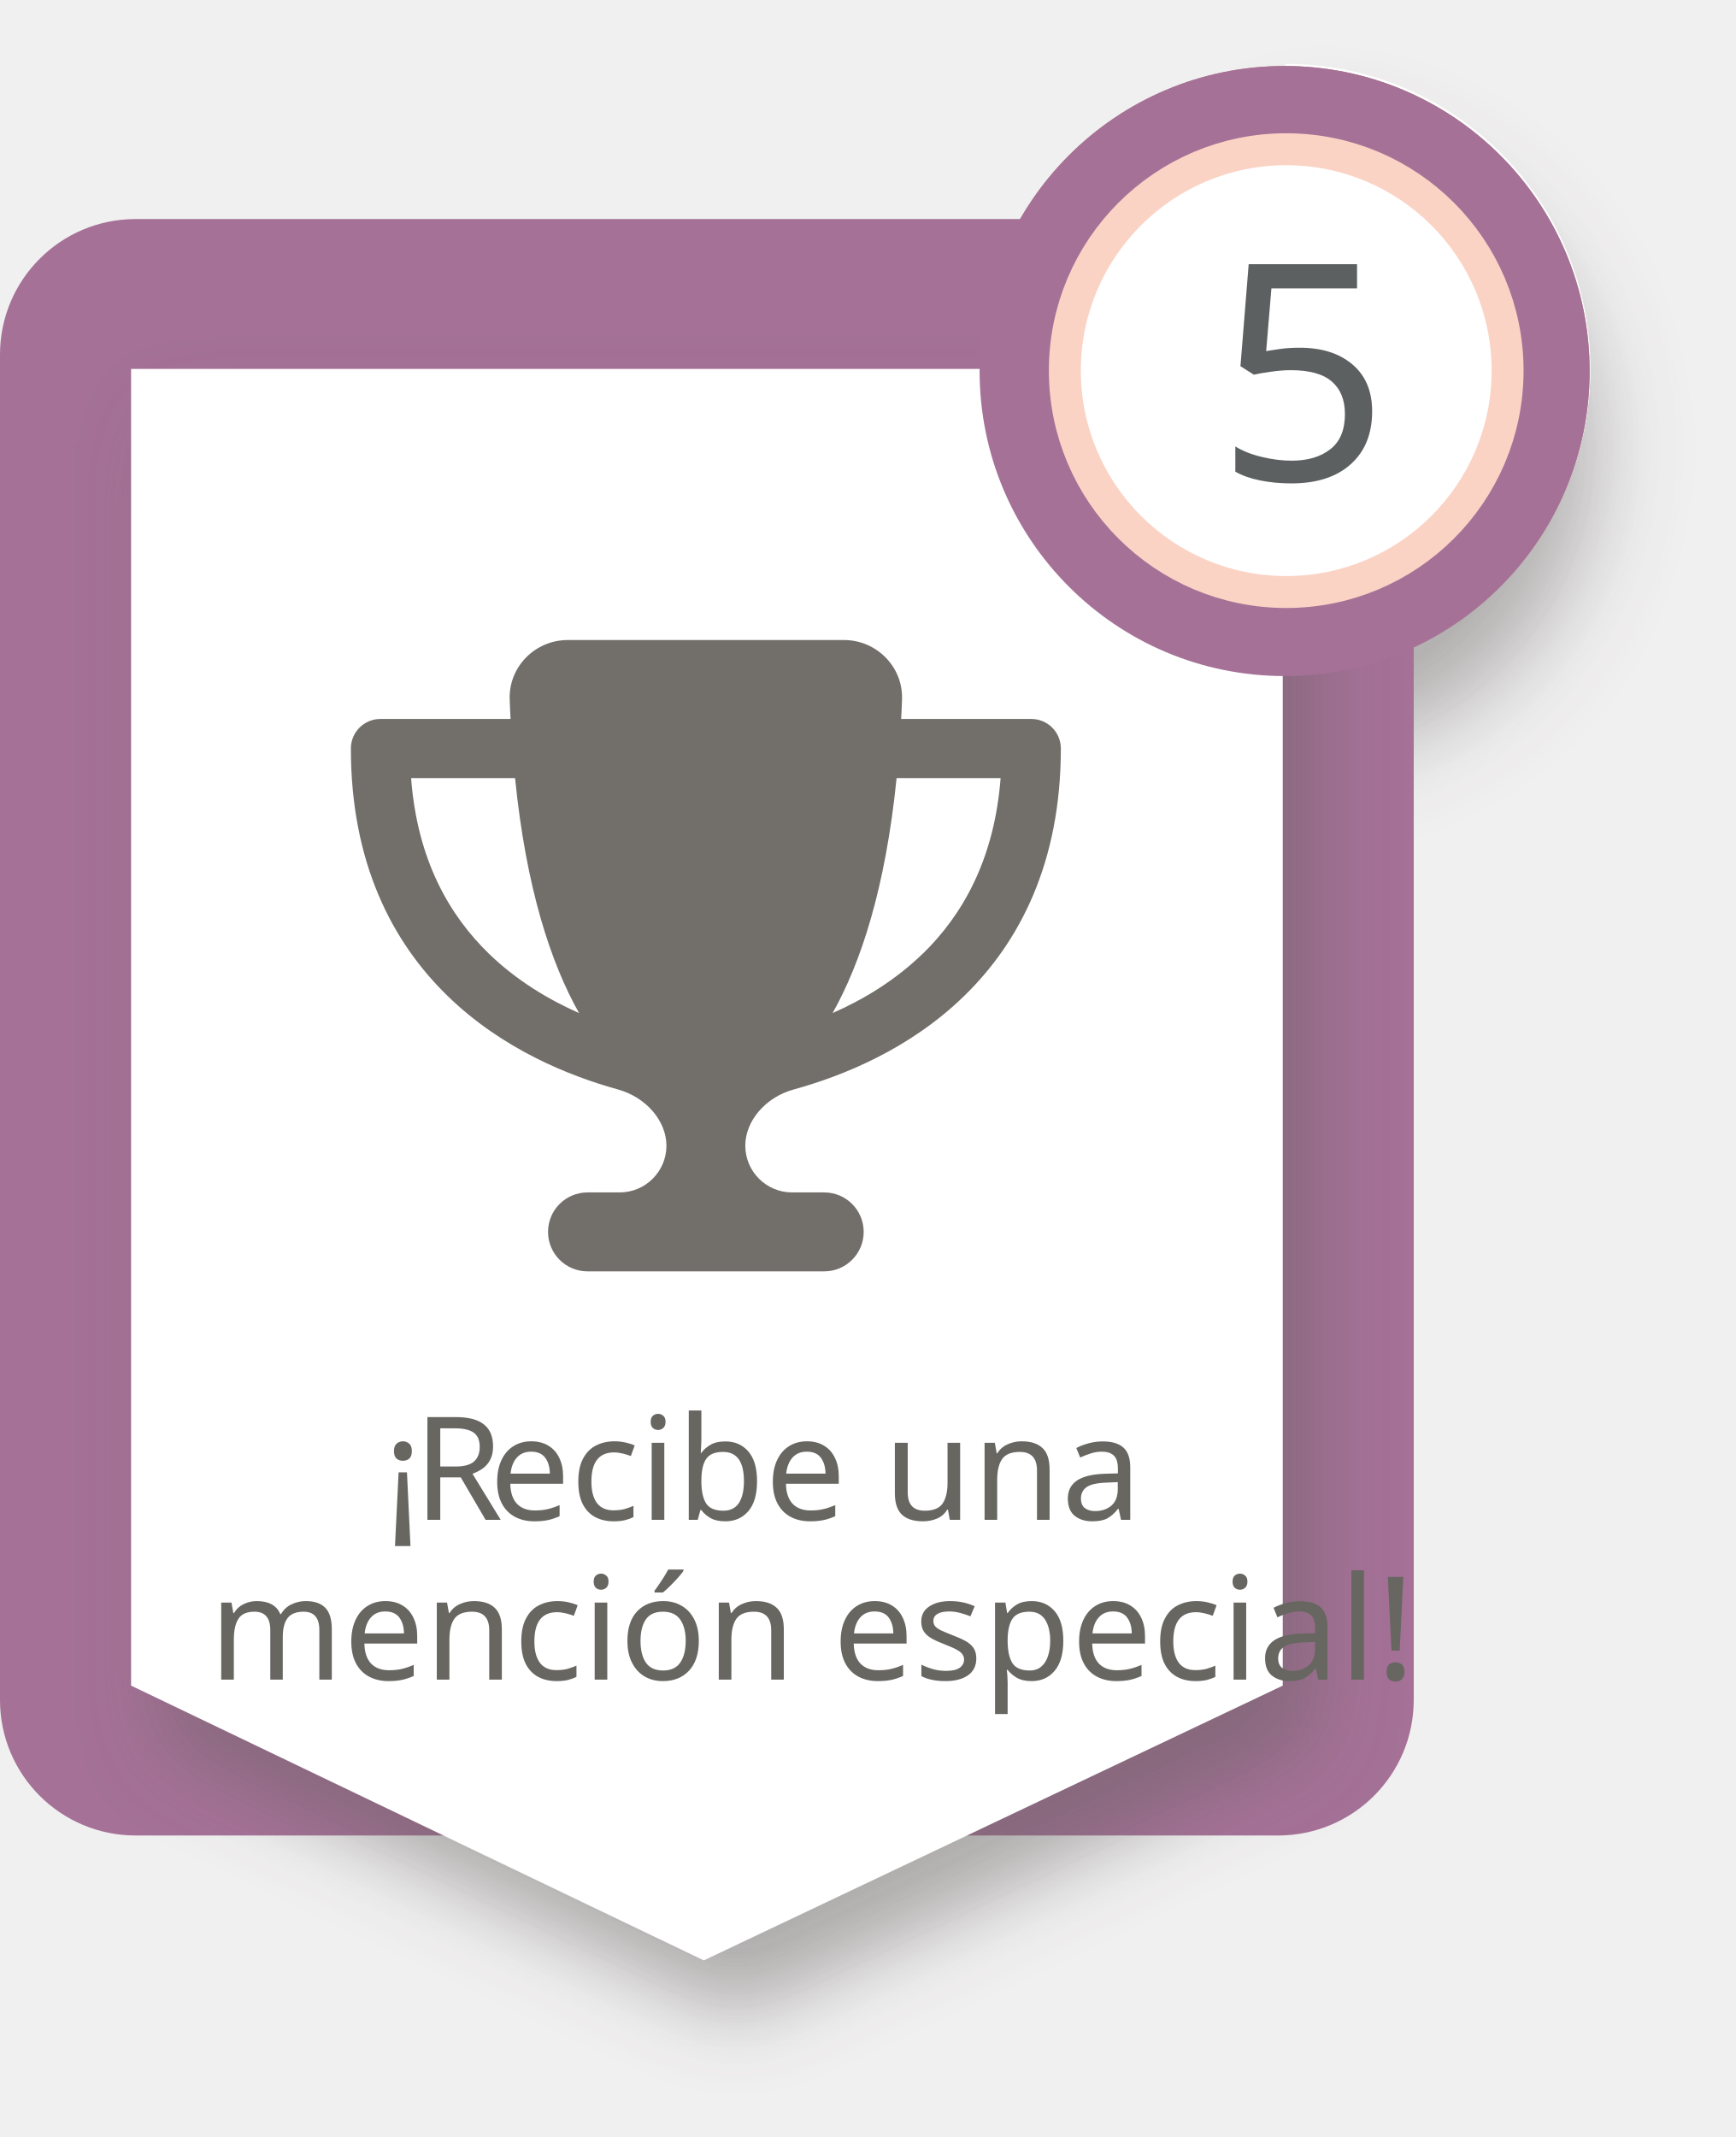
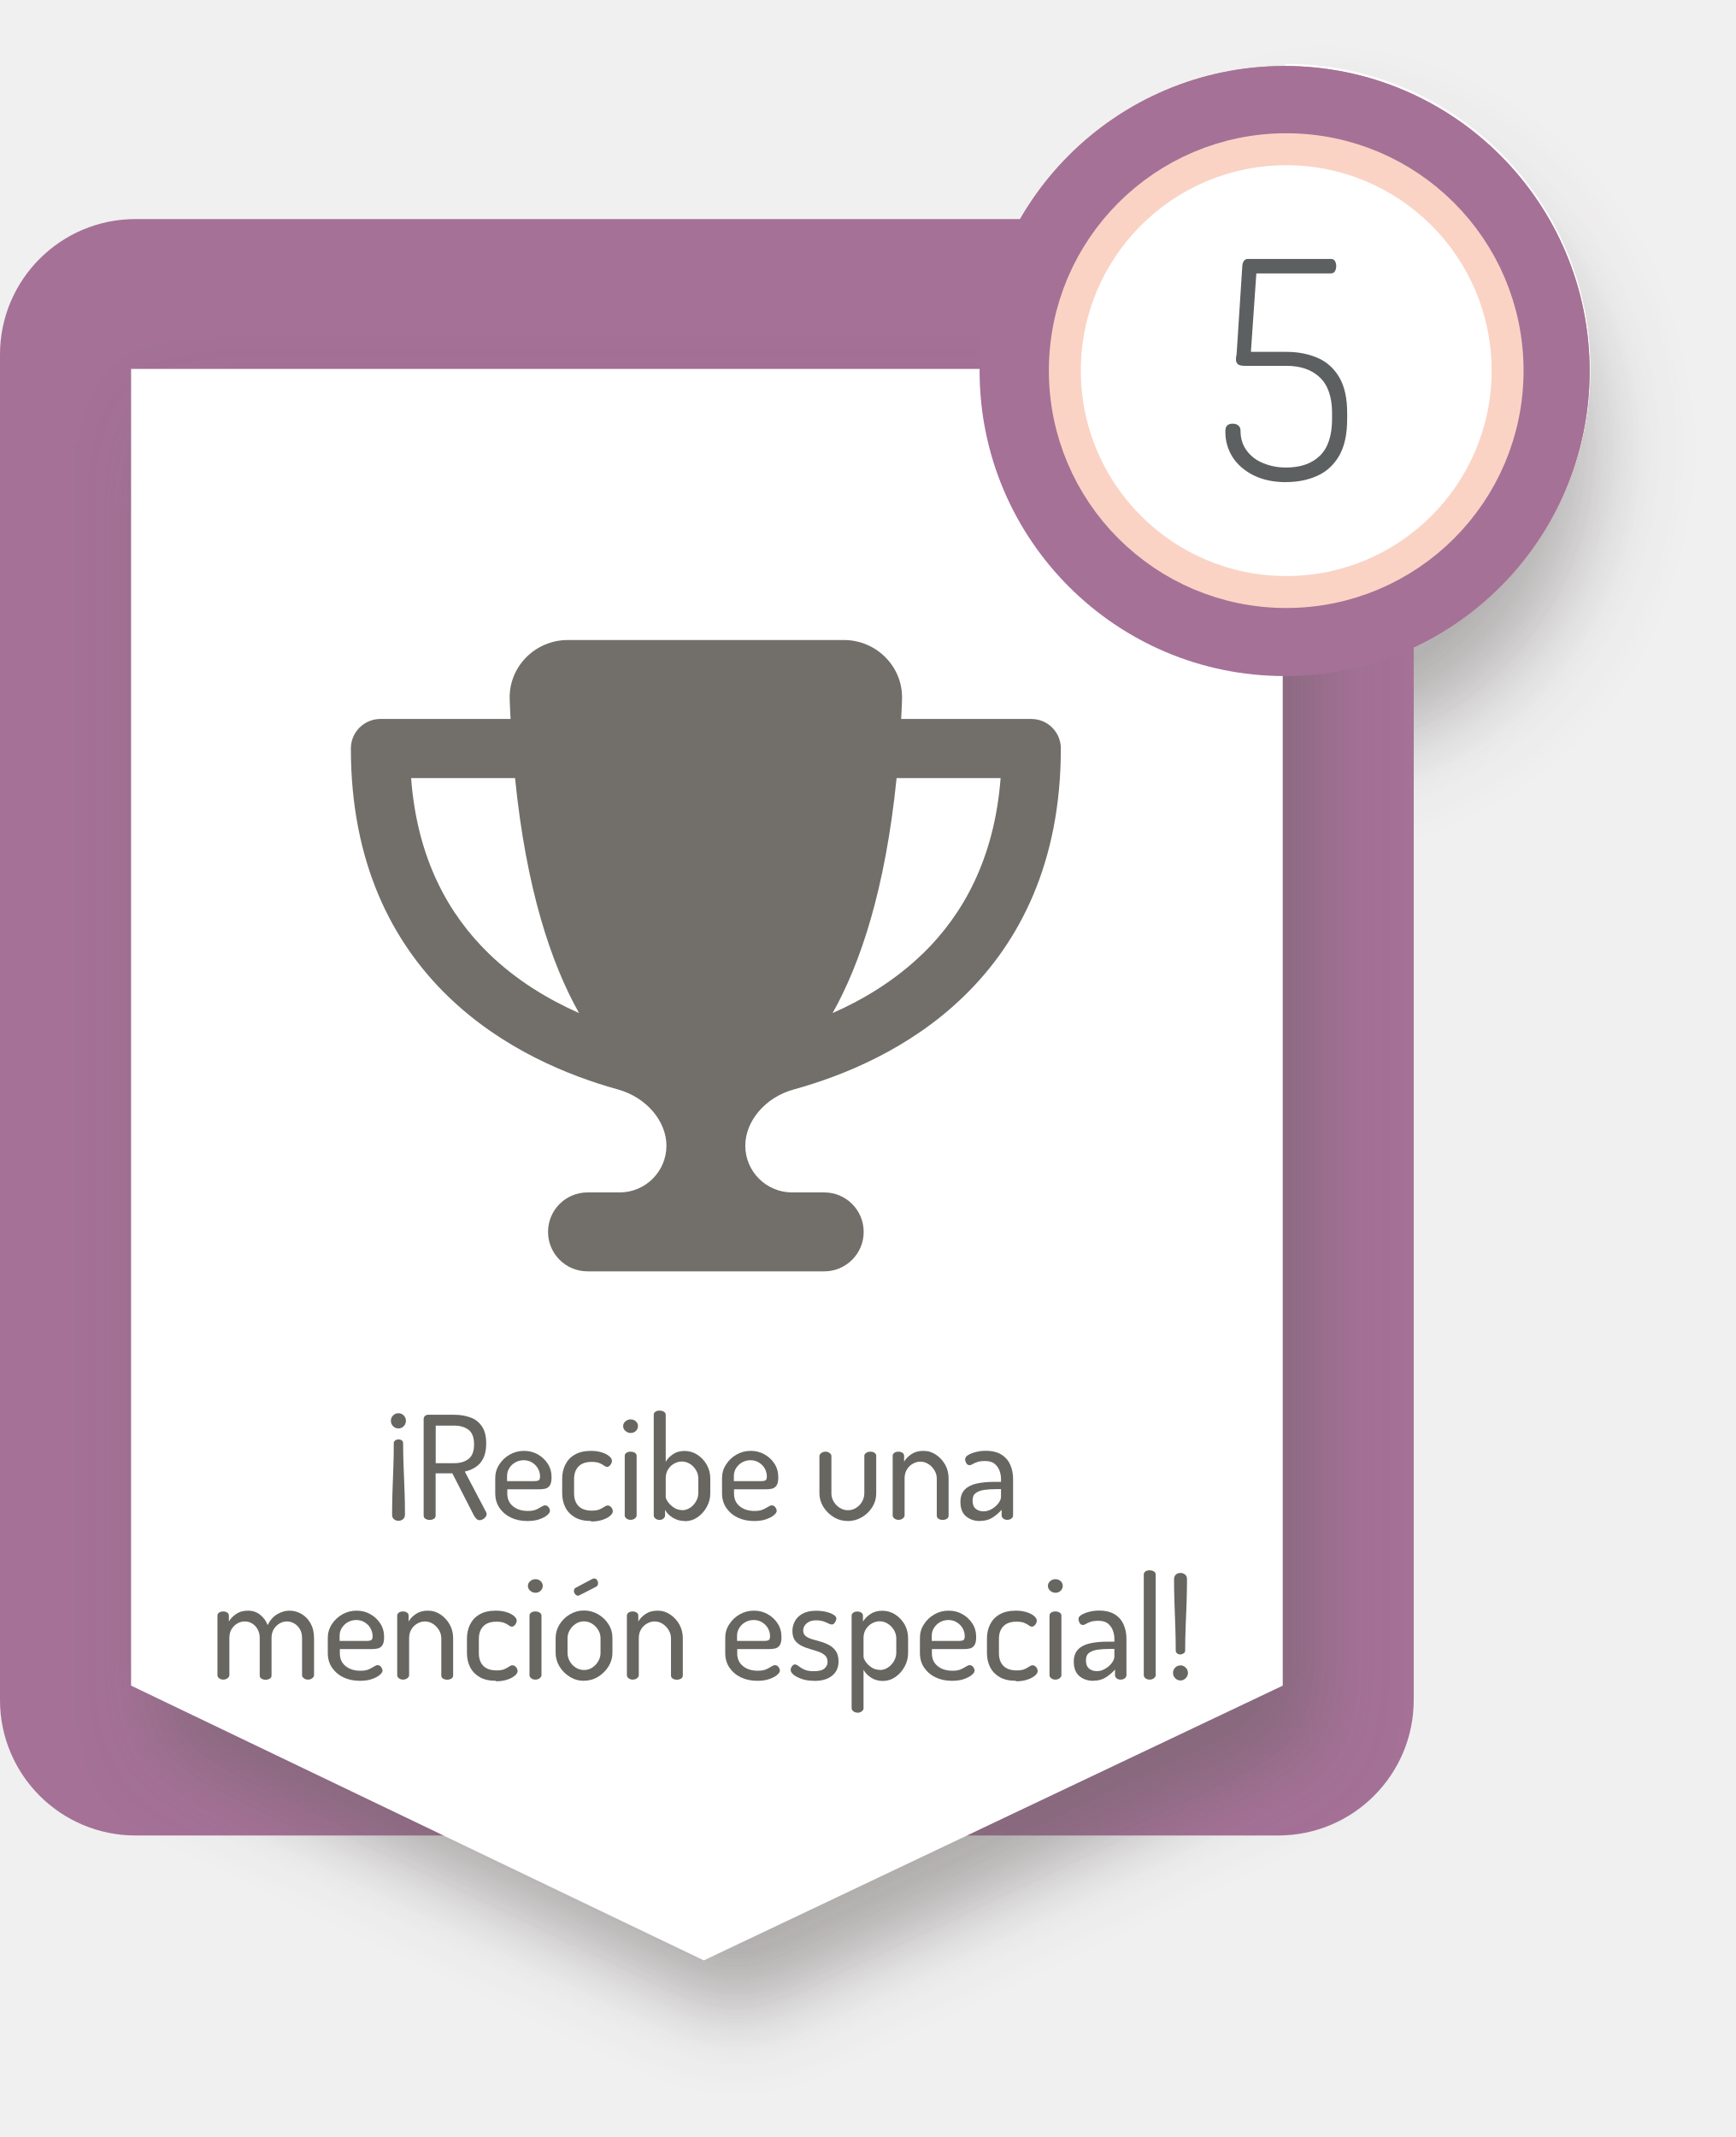
<svg xmlns="http://www.w3.org/2000/svg" viewBox="0 0 217.21 267.48">
  <defs>
-     <style>.cls-1{fill:#5c6060;font-family:Dosis-Light, Dosis;font-size:37.9px;font-variation-settings:'wght' 300;}.cls-2{fill:#a57197;}.cls-3{fill:#c58b8a;}.cls-4{fill:#726f6b;}.cls-5{mix-blend-mode:color-dodge;}.cls-5,.cls-6,.cls-7{fill:#fff;}.cls-8{letter-spacing:-.01em;}.cls-6{filter:url(#drop-shadow-1);}.cls-7{filter:url(#drop-shadow-2);}.cls-9{fill:#676661;font-family:Dosis-Medium, Dosis;font-size:18px;font-variation-settings:'wght' 500;}.cls-10{isolation:isolate;}.cls-11{fill:none;mix-blend-mode:screen;stroke:#f0b070;stroke-miterlimit:10;stroke-width:8px;}</style>
+     <style>.cls-1{fill:#676661;}.cls-2{fill:#a57197;}.cls-3{fill:#c58b8a;}.cls-4{fill:#5c6060;}.cls-5{fill:#726f6b;}.cls-6{mix-blend-mode:color-dodge;}.cls-6,.cls-7,.cls-8{fill:#fff;}.cls-7{filter:url(#drop-shadow-1);}.cls-8{filter:url(#drop-shadow-2);}.cls-9{isolation:isolate;}.cls-10{fill:none;mix-blend-mode:screen;stroke:#f0b070;stroke-miterlimit:10;stroke-width:8px;}</style>
    <filter id="drop-shadow-1" filterUnits="userSpaceOnUse">
      <feOffset dx="0" dy="10" />
      <feGaussianBlur result="blur" stdDeviation="6" />
      <feFlood flood-color="#665f60" flood-opacity=".48" />
      <feComposite in2="blur" operator="in" />
      <feComposite in="SourceGraphic" />
    </filter>
    <filter id="drop-shadow-2" filterUnits="userSpaceOnUse">
      <feOffset dx="4" dy="7" />
      <feGaussianBlur result="blur-2" stdDeviation="5" />
      <feFlood flood-color="#665f60" flood-opacity=".48" />
      <feComposite in2="blur-2" operator="in" />
      <feComposite in="SourceGraphic" />
    </filter>
  </defs>
-   <g class="cls-10">
+   <g class="cls-9">
    <g id="Layer_2">
      <g id="Layer_6">
-         <path class="cls-6" d="M160.89,8c21.09,0,38.18,17.09,38.18,38.18s-17.09,38.18-38.18,38.18" />
+         <path class="cls-7" d="M160.89,8c21.09,0,38.18,17.09,38.18,38.18s-17.09,38.18-38.18,38.18" />
      </g>
      <g id="Layer_1-2">
        <circle class="cls-3" cx="160.8" cy="46.44" r="38.18" />
        <rect class="cls-2" y="27.42" width="176.96" height="202.32" rx="16.96" ry="16.96" />
-         <polygon class="cls-7" points="160.56 210.98 88.1 245.36 16.41 210.98 16.41 46.18 160.56 46.18 160.56 210.98" />
+         <polygon class="cls-8" points="160.56 210.98 88.1 245.36 16.41 210.98 16.41 46.18 160.56 46.18 160.56 210.98" />
        <circle class="cls-2" cx="160.8" cy="46.44" r="38.18" />
      </g>
-       <g id="Layer_2-2">
-         <text class="cls-9" transform="translate(48.02 190.23)">
-           <tspan x="0" y="0">¡</tspan>
-           <tspan class="cls-8" x="3.73" y="0">R</tspan>
-           <tspan x="13.23" y="0">ecibe una </tspan>
-           <tspan x="-21.86" y="20">mención especial!</tspan>
-         </text>
-       </g>
      <g id="Layer_3">
-         <path class="cls-4" d="M105.63,80.11h-34.56c-4.09,0-7.42,3.36-7.27,7.44,.03,.82,.06,1.64,.11,2.44h-16.29c-2.05,0-3.7,1.65-3.7,3.7,0,14.29,5.17,24.23,12.11,30.97,6.84,6.65,15.17,10,21.31,11.7,3.61,1,6.08,4.01,6.08,7.04,0,3.22-2.62,5.85-5.85,5.85h-4.03c-2.73,0-4.94,2.21-4.94,4.94s2.21,4.94,4.94,4.94h29.63c2.73,0,4.94-2.21,4.94-4.94s-2.21-4.94-4.94-4.94h-4.03c-3.22,0-5.85-2.62-5.85-5.85,0-3.02,2.45-6.05,6.08-7.04,6.16-1.7,14.49-5.05,21.32-11.7,6.93-6.74,12.1-16.68,12.1-30.97,0-2.05-1.65-3.7-3.7-3.7h-16.29c.05-.8,.08-1.6,.11-2.44,.15-4.07-3.18-7.44-7.27-7.44Zm-54.18,17.28h13.02c1.4,13.9,4.51,23.19,8.01,29.41-3.84-1.7-7.84-4.09-11.3-7.45-4.94-4.8-8.95-11.73-9.72-21.96h-.02Zm64.07,21.96c-3.46,3.36-7.45,5.76-11.3,7.45,3.5-6.22,6.6-15.51,8.01-29.41h13.02c-.79,10.23-4.8,17.16-9.72,21.96h-.02Z" />
+         <path class="cls-5" d="M105.63,80.11h-34.56c-4.09,0-7.42,3.36-7.27,7.44,.03,.82,.06,1.64,.11,2.44h-16.29c-2.05,0-3.7,1.65-3.7,3.7,0,14.29,5.17,24.23,12.11,30.97,6.84,6.65,15.17,10,21.31,11.7,3.61,1,6.08,4.01,6.08,7.04,0,3.22-2.62,5.85-5.85,5.85h-4.03c-2.73,0-4.94,2.21-4.94,4.94s2.21,4.94,4.94,4.94h29.63c2.73,0,4.94-2.21,4.94-4.94s-2.21-4.94-4.94-4.94h-4.03c-3.22,0-5.85-2.62-5.85-5.85,0-3.02,2.45-6.05,6.08-7.04,6.16-1.7,14.49-5.05,21.32-11.7,6.93-6.74,12.1-16.68,12.1-30.97,0-2.05-1.65-3.7-3.7-3.7h-16.29c.05-.8,.08-1.6,.11-2.44,.15-4.07-3.18-7.44-7.27-7.44Zm-54.18,17.28h13.02c1.4,13.9,4.51,23.19,8.01,29.41-3.84-1.7-7.84-4.09-11.3-7.45-4.94-4.8-8.95-11.73-9.72-21.96h-.02Zm64.07,21.96c-3.46,3.36-7.45,5.76-11.3,7.45,3.5-6.22,6.6-15.51,8.01-29.41h13.02c-.79,10.23-4.8,17.16-9.72,21.96h-.02Z" />
      </g>
      <g id="Layer_5">
        <g>
-           <circle class="cls-5" cx="161" cy="46.39" r="25.71" />
-           <circle class="cls-11" cx="161" cy="46.39" r="25.71" />
+           <circle class="cls-6" cx="161" cy="46.39" r="25.71" />
+           <circle class="cls-10" cx="161" cy="46.39" r="25.71" />
        </g>
      </g>
-       <g id="Layer_4">
-         <text class="cls-1" transform="translate(152.24 60.13)">
-           <tspan x="0" y="0">5</tspan>
-         </text>
+       <g id="Layer_7">
+         <g>
+           <path class="cls-1" d="M49.87,178.79c-.26,0-.49-.09-.67-.28-.18-.19-.27-.41-.27-.68s.09-.47,.27-.66c.18-.19,.4-.28,.67-.28s.49,.09,.67,.28c.18,.19,.27,.4,.27,.66,0,.26-.09,.49-.27,.68-.18,.19-.4,.28-.67,.28Zm0,11.56c-.22,0-.4-.07-.56-.2s-.23-.32-.23-.58c0-.94,.02-1.91,.05-2.93,.04-1.02,.07-2.04,.11-3.06,.04-1.02,.05-2,.05-2.93,0-.17,.07-.29,.2-.37,.13-.08,.26-.12,.38-.12,.16,0,.29,.04,.41,.12,.12,.08,.18,.2,.18,.37,0,.94,.02,1.91,.06,2.93,.04,1.02,.08,2.04,.12,3.06,.04,1.02,.05,2,.05,2.93,0,.25-.08,.44-.24,.58s-.36,.2-.58,.2Z" />
+           <path class="cls-1" d="M60.01,190.27c-.14,0-.27-.06-.39-.18-.11-.12-.21-.26-.3-.41l-2.7-5.27h-2.09v5.29c0,.18-.08,.32-.23,.41-.16,.09-.33,.13-.52,.13-.18,0-.35-.04-.51-.13s-.24-.23-.24-.41v-12.1c0-.14,.05-.26,.15-.36,.1-.1,.23-.15,.39-.16h3.29c.73,0,1.4,.11,2.01,.33,.61,.22,1.09,.59,1.45,1.12,.36,.52,.54,1.24,.54,2.15,0,.73-.12,1.34-.35,1.82-.23,.48-.56,.86-.96,1.12-.41,.27-.86,.46-1.37,.57l2.66,5.06s.04,.09,.05,.13c.01,.04,.02,.08,.02,.12,0,.13-.04,.26-.14,.38-.09,.12-.2,.22-.34,.29-.14,.07-.28,.11-.42,.11Zm-5.47-7.13h2.32c.74,0,1.34-.18,1.8-.54,.46-.36,.68-.97,.68-1.82s-.23-1.46-.68-1.81c-.46-.35-1.06-.53-1.8-.53h-2.32v4.7Z" />
+           <path class="cls-1" d="M66,190.38c-.78,0-1.47-.15-2.07-.44-.6-.29-1.07-.7-1.42-1.22-.35-.52-.52-1.13-.52-1.83v-1.89c0-.61,.17-1.18,.5-1.69,.33-.52,.77-.93,1.31-1.24s1.13-.47,1.78-.47,1.2,.14,1.72,.43,.94,.68,1.26,1.17,.48,1.06,.48,1.71c0,.48-.08,.83-.23,1.04-.16,.21-.35,.34-.59,.39-.24,.05-.49,.07-.76,.07h-3.96v.54c0,.67,.24,1.2,.72,1.59,.48,.39,1.1,.58,1.85,.58,.44,0,.8-.06,1.06-.18,.26-.12,.48-.24,.65-.35,.17-.11,.32-.17,.45-.17s.24,.04,.33,.12c.09,.08,.16,.17,.21,.28,.05,.11,.07,.2,.07,.29,0,.16-.11,.33-.34,.53-.23,.2-.56,.37-.98,.52-.43,.15-.93,.22-1.5,.22Zm-2.52-4.99h3.33c.32,0,.54-.04,.64-.12,.1-.08,.15-.23,.15-.46,0-.36-.09-.69-.26-1s-.42-.55-.73-.75c-.31-.19-.67-.29-1.06-.29-.37,0-.71,.09-1.03,.26-.31,.17-.56,.41-.76,.71-.19,.3-.29,.63-.29,.99v.65Z" />
+           <path class="cls-1" d="M73.99,190.38c-.83,0-1.51-.16-2.04-.47-.53-.31-.93-.73-1.19-1.25-.26-.52-.39-1.11-.39-1.77v-1.8c0-.65,.13-1.24,.39-1.76,.26-.53,.65-.95,1.19-1.26,.53-.31,1.21-.47,2.02-.47,.53,0,.99,.07,1.39,.2,.4,.13,.7,.29,.92,.49,.22,.19,.32,.38,.32,.56,0,.1-.03,.2-.08,.32-.05,.11-.13,.21-.22,.3s-.2,.13-.31,.13-.25-.05-.39-.16c-.14-.11-.32-.21-.56-.31-.23-.1-.56-.15-.98-.15-.73,0-1.28,.19-1.65,.58s-.55,.91-.55,1.57v1.8c0,.66,.18,1.18,.55,1.57,.37,.38,.92,.58,1.67,.58,.43,0,.77-.06,1.01-.17,.24-.11,.43-.22,.57-.32,.14-.1,.27-.15,.41-.15s.25,.04,.34,.12c.1,.08,.17,.17,.22,.28,.05,.11,.08,.22,.08,.32,0,.18-.11,.37-.34,.57-.23,.2-.55,.37-.95,.5-.41,.14-.88,.21-1.42,.21Z" />
+           <path class="cls-1" d="M78.94,179.36c-.25,0-.47-.09-.66-.26-.19-.17-.28-.38-.28-.6s.09-.43,.28-.59c.19-.17,.41-.25,.66-.25s.48,.08,.66,.25,.26,.37,.26,.59-.09,.43-.26,.6-.39,.26-.66,.26Zm0,10.87c-.22,0-.39-.06-.53-.17-.14-.11-.21-.24-.21-.37v-7.47c0-.16,.07-.28,.21-.38,.14-.1,.32-.14,.53-.14,.2,0,.38,.05,.53,.14,.15,.1,.22,.22,.22,.38v7.47c0,.13-.08,.25-.22,.37-.15,.11-.33,.17-.53,.17Z" />
+           <path class="cls-1" d="M85.71,190.38c-.55,0-1.05-.14-1.5-.42-.45-.28-.77-.61-.96-.98v.72c0,.13-.07,.25-.2,.37s-.3,.17-.5,.17-.38-.06-.51-.17c-.14-.11-.21-.24-.21-.37v-12.62c0-.16,.07-.28,.21-.38,.14-.1,.31-.14,.51-.14,.22,0,.4,.05,.55,.14,.15,.1,.23,.22,.23,.38v5.89c.19-.35,.49-.66,.89-.94s.89-.42,1.47-.42,1.12,.16,1.61,.48c.49,.32,.88,.74,1.17,1.25,.29,.52,.44,1.09,.44,1.73v1.84c0,.6-.15,1.17-.44,1.7-.29,.53-.68,.97-1.16,1.3-.48,.33-1.01,.49-1.58,.49Zm-.36-1.35c.37,0,.71-.1,1.03-.31,.31-.2,.56-.47,.75-.81s.28-.68,.28-1.03v-1.84c0-.35-.09-.68-.28-1.01-.19-.32-.43-.59-.75-.79-.31-.2-.66-.31-1.04-.31-.32,0-.64,.09-.95,.26-.31,.17-.57,.41-.76,.72-.2,.31-.3,.68-.3,1.12v2.32c0,.16,.09,.37,.27,.63,.18,.26,.43,.5,.74,.71,.31,.21,.65,.32,1.03,.32Z" />
+           <path class="cls-1" d="M94.39,190.38c-.78,0-1.47-.15-2.07-.44-.6-.29-1.07-.7-1.42-1.22-.35-.52-.52-1.13-.52-1.83v-1.89c0-.61,.16-1.18,.5-1.69,.33-.52,.76-.93,1.3-1.24s1.13-.47,1.78-.47,1.2,.14,1.72,.43c.52,.29,.94,.68,1.26,1.17s.48,1.06,.48,1.71c0,.48-.08,.83-.23,1.04s-.35,.34-.59,.39c-.24,.05-.49,.07-.76,.07h-3.96v.54c0,.67,.24,1.2,.72,1.59,.48,.39,1.1,.58,1.85,.58,.44,0,.8-.06,1.06-.18,.26-.12,.48-.24,.65-.35,.17-.11,.32-.17,.45-.17s.24,.04,.33,.12,.16,.17,.21,.28c.05,.11,.07,.2,.07,.29,0,.16-.11,.33-.34,.53-.23,.2-.56,.37-.98,.52-.43,.15-.93,.22-1.5,.22Zm-2.52-4.99h3.33c.32,0,.54-.04,.64-.12,.1-.08,.15-.23,.15-.46,0-.36-.09-.69-.26-1s-.42-.55-.73-.75c-.31-.19-.67-.29-1.06-.29-.37,0-.71,.09-1.03,.26-.31,.17-.56,.41-.76,.71-.19,.3-.29,.63-.29,.99v.65Z" />
+           <path class="cls-1" d="M106.16,190.38c-.66,0-1.26-.16-1.8-.49s-.97-.75-1.3-1.28c-.32-.53-.49-1.09-.49-1.69v-4.68c0-.13,.08-.25,.23-.37,.15-.11,.33-.17,.53-.17s.38,.06,.52,.17c.14,.11,.22,.24,.22,.37v4.68c0,.36,.09,.7,.28,1.02,.19,.32,.43,.58,.75,.78,.31,.2,.66,.31,1.04,.31s.73-.1,1.04-.31c.31-.2,.56-.46,.74-.78,.18-.32,.27-.66,.27-1.02v-4.7c0-.14,.08-.27,.23-.37,.16-.1,.33-.15,.52-.15,.23,0,.41,.05,.54,.15s.2,.22,.2,.37v4.7c0,.61-.16,1.18-.48,1.7-.32,.52-.75,.95-1.29,1.27s-1.13,.49-1.76,.49Z" />
+           <path class="cls-1" d="M112.48,190.23c-.22,0-.39-.06-.53-.17-.14-.11-.21-.24-.21-.37v-7.47c0-.16,.07-.28,.21-.38,.14-.1,.32-.14,.53-.14,.19,0,.35,.05,.49,.14,.13,.1,.2,.22,.2,.38v.74c.19-.35,.49-.66,.9-.94s.91-.42,1.51-.42,1.1,.16,1.58,.48c.48,.32,.86,.74,1.15,1.25,.29,.52,.43,1.09,.43,1.73v4.64c0,.18-.08,.32-.23,.41-.16,.09-.33,.13-.52,.13-.18,0-.35-.04-.5-.13s-.23-.23-.23-.41v-4.64c0-.35-.09-.68-.28-1.01-.19-.32-.44-.59-.75-.79-.31-.2-.65-.31-1.03-.31-.32,0-.64,.09-.94,.26-.3,.17-.55,.41-.74,.72-.19,.31-.29,.68-.29,1.12v4.64c0,.13-.08,.25-.22,.37-.15,.11-.33,.17-.53,.17Z" />
+           <path class="cls-1" d="M122.65,190.38c-.67,0-1.25-.19-1.72-.58-.47-.39-.71-.99-.71-1.81,0-.66,.18-1.17,.54-1.54s.86-.62,1.49-.76,1.36-.21,2.19-.21h.86v-.38c0-.36-.07-.71-.2-1.05-.13-.34-.34-.62-.62-.85-.28-.22-.67-.33-1.16-.33-.42,0-.75,.04-1,.13-.25,.08-.44,.17-.58,.26-.14,.09-.27,.13-.38,.13-.18,0-.32-.09-.41-.26-.1-.17-.14-.34-.14-.5,0-.19,.13-.37,.4-.52,.26-.16,.59-.28,.99-.38,.4-.1,.79-.14,1.17-.14,.84,0,1.51,.17,2.02,.5s.87,.77,1.09,1.3c.22,.53,.33,1.09,.33,1.69v4.61c0,.14-.07,.27-.21,.38-.14,.11-.32,.16-.53,.16-.19,0-.35-.05-.49-.16-.13-.11-.2-.23-.2-.38v-.72c-.31,.36-.69,.68-1.13,.97-.44,.29-.97,.43-1.58,.43Zm.47-1.21c.35,0,.69-.1,1.02-.29,.33-.19,.61-.43,.83-.72,.22-.29,.33-.56,.33-.83v-.94h-.63c-.5,0-.98,.03-1.43,.09-.45,.06-.81,.19-1.09,.39-.28,.2-.41,.51-.41,.95,0,.47,.13,.81,.4,1.03,.26,.22,.59,.32,.99,.32Z" />
+           <path class="cls-1" d="M27.96,210.23c-.22,0-.39-.06-.53-.17-.14-.11-.21-.24-.21-.37v-7.47c0-.16,.07-.28,.21-.38,.14-.1,.31-.14,.53-.14,.19,0,.35,.05,.49,.14,.13,.1,.2,.22,.2,.38v.74c.2-.35,.5-.66,.9-.94s.89-.42,1.49-.42,1.08,.17,1.51,.5c.43,.34,.75,.77,.95,1.3,.31-.61,.71-1.07,1.21-1.36s1-.44,1.51-.44,1.03,.13,1.5,.4c.47,.27,.86,.66,1.15,1.18,.29,.52,.44,1.14,.44,1.87v4.64c0,.13-.08,.25-.23,.37-.15,.11-.33,.17-.53,.17s-.38-.06-.52-.17-.22-.24-.22-.37v-4.64c0-.46-.09-.84-.28-1.15-.19-.31-.43-.55-.72-.71-.29-.16-.59-.24-.89-.24-.32,0-.63,.08-.92,.25s-.53,.4-.72,.7c-.19,.3-.29,.67-.29,1.1v4.72c0,.18-.08,.31-.23,.4-.16,.08-.33,.13-.52,.13-.17,0-.33-.04-.49-.13-.16-.08-.24-.22-.24-.4v-4.7c0-.41-.09-.77-.26-1.08-.17-.31-.4-.55-.68-.73-.28-.17-.59-.26-.93-.26s-.63,.08-.93,.25c-.29,.17-.53,.41-.72,.71s-.28,.69-.28,1.14v4.64c0,.13-.08,.25-.23,.37-.15,.11-.33,.17-.53,.17Z" />
+           <path class="cls-1" d="M45.04,210.38c-.78,0-1.47-.15-2.07-.44-.6-.29-1.07-.7-1.42-1.22-.35-.52-.52-1.13-.52-1.83v-1.89c0-.61,.17-1.18,.5-1.69,.33-.52,.77-.93,1.31-1.24s1.13-.47,1.78-.47,1.2,.14,1.72,.43,.94,.68,1.26,1.17,.48,1.06,.48,1.71c0,.48-.08,.83-.23,1.04-.16,.21-.35,.34-.59,.39-.24,.05-.49,.07-.76,.07h-3.96v.54c0,.67,.24,1.2,.72,1.59,.48,.39,1.1,.58,1.85,.58,.44,0,.8-.06,1.06-.18,.26-.12,.48-.24,.65-.35,.17-.11,.32-.17,.45-.17s.24,.04,.33,.12c.09,.08,.16,.17,.21,.28,.05,.11,.07,.2,.07,.29,0,.16-.11,.33-.34,.53-.23,.2-.56,.37-.98,.52-.43,.15-.93,.22-1.5,.22Zm-2.52-4.99h3.33c.32,0,.54-.04,.64-.12,.1-.08,.15-.23,.15-.46,0-.36-.09-.69-.26-1s-.42-.55-.73-.75c-.31-.19-.67-.29-1.06-.29-.37,0-.71,.09-1.03,.26-.31,.17-.56,.41-.76,.71-.19,.3-.29,.63-.29,.99v.65Z" />
+           <path class="cls-1" d="M50.46,210.23c-.22,0-.39-.06-.53-.17-.14-.11-.21-.24-.21-.37v-7.47c0-.16,.07-.28,.21-.38,.14-.1,.31-.14,.53-.14,.19,0,.35,.05,.49,.14,.13,.1,.2,.22,.2,.38v.74c.19-.35,.49-.66,.9-.94,.41-.28,.91-.42,1.51-.42s1.1,.16,1.58,.48c.48,.32,.86,.74,1.15,1.25,.29,.52,.43,1.09,.43,1.73v4.64c0,.18-.08,.32-.23,.41-.16,.09-.33,.13-.52,.13-.18,0-.35-.04-.5-.13-.16-.09-.23-.23-.23-.41v-4.64c0-.35-.09-.68-.28-1.01-.19-.32-.44-.59-.75-.79-.31-.2-.65-.31-1.03-.31-.32,0-.64,.09-.94,.26-.3,.17-.55,.41-.74,.72-.19,.31-.29,.68-.29,1.12v4.64c0,.13-.08,.25-.23,.37-.15,.11-.33,.17-.53,.17Z" />
+           <path class="cls-1" d="M62.07,210.38c-.83,0-1.51-.16-2.04-.47-.53-.31-.93-.73-1.19-1.25-.26-.52-.39-1.11-.39-1.77v-1.8c0-.65,.13-1.24,.39-1.76,.26-.53,.65-.95,1.19-1.26,.53-.31,1.21-.47,2.02-.47,.53,0,.99,.07,1.39,.2,.4,.13,.7,.29,.92,.49,.22,.19,.32,.38,.32,.56,0,.1-.03,.2-.08,.32-.05,.11-.13,.21-.22,.3s-.2,.13-.31,.13-.25-.05-.39-.16c-.14-.11-.32-.21-.56-.31-.23-.1-.56-.15-.98-.15-.73,0-1.28,.19-1.65,.58s-.55,.91-.55,1.57v1.8c0,.66,.18,1.18,.55,1.57,.37,.38,.92,.58,1.67,.58,.43,0,.77-.06,1.01-.17,.24-.11,.43-.22,.57-.32,.14-.1,.27-.15,.4-.15s.25,.04,.34,.12c.1,.08,.17,.17,.23,.28,.05,.11,.08,.22,.08,.32,0,.18-.11,.37-.34,.57-.23,.2-.55,.37-.95,.5-.41,.14-.88,.21-1.42,.21Z" />
+           <path class="cls-1" d="M67.02,199.36c-.25,0-.47-.09-.66-.26s-.28-.38-.28-.6,.09-.43,.28-.59,.4-.25,.66-.25,.48,.08,.66,.25c.17,.17,.26,.37,.26,.59s-.09,.43-.26,.6c-.17,.17-.39,.26-.66,.26Zm0,10.87c-.22,0-.39-.06-.53-.17-.14-.11-.21-.24-.21-.37v-7.47c0-.16,.07-.28,.21-.38,.14-.1,.31-.14,.53-.14,.2,0,.38,.05,.53,.14,.15,.1,.23,.22,.23,.38v7.47c0,.13-.08,.25-.23,.37-.15,.11-.33,.17-.53,.17Z" />
+           <path class="cls-1" d="M73.1,210.38c-.64,0-1.22-.16-1.76-.49s-.97-.75-1.3-1.29c-.32-.53-.49-1.11-.49-1.72v-1.84c0-.61,.16-1.18,.48-1.7,.32-.52,.75-.95,1.29-1.27,.54-.32,1.13-.49,1.78-.49s1.22,.16,1.76,.47,.98,.73,1.31,1.25c.33,.52,.49,1.1,.49,1.74v1.84c0,.6-.16,1.17-.49,1.7-.33,.53-.77,.97-1.31,1.3s-1.13,.49-1.76,.49Zm0-1.35c.38,0,.73-.1,1.04-.31,.31-.2,.56-.47,.75-.8,.19-.33,.28-.67,.28-1.03v-1.84c0-.36-.09-.7-.28-1.02-.19-.32-.44-.58-.75-.78-.31-.2-.66-.31-1.04-.31s-.73,.1-1.04,.31c-.31,.2-.55,.47-.74,.78-.19,.32-.28,.66-.28,1.02v1.84c0,.36,.09,.71,.27,1.03,.18,.33,.43,.6,.75,.8,.32,.2,.66,.31,1.04,.31Zm-.72-9.29c-.14,0-.27-.07-.38-.2-.11-.13-.16-.27-.16-.41,0-.19,.08-.32,.23-.4l2.11-1.12c.07-.02,.13-.04,.18-.04,.16,0,.28,.06,.37,.19s.13,.27,.13,.42c0,.19-.08,.34-.25,.43l-2.03,1.04s-.07,.03-.1,.04c-.03,.02-.06,.03-.1,.03Z" />
+           <path class="cls-1" d="M79.21,210.23c-.22,0-.39-.06-.53-.17-.14-.11-.21-.24-.21-.37v-7.47c0-.16,.07-.28,.21-.38,.14-.1,.32-.14,.53-.14,.19,0,.35,.05,.49,.14,.13,.1,.2,.22,.2,.38v.74c.19-.35,.49-.66,.9-.94s.91-.42,1.51-.42,1.1,.16,1.58,.48c.48,.32,.86,.74,1.15,1.25,.29,.52,.43,1.09,.43,1.73v4.64c0,.18-.08,.32-.23,.41-.16,.09-.33,.13-.52,.13-.18,0-.35-.04-.5-.13s-.23-.23-.23-.41v-4.64c0-.35-.09-.68-.28-1.01-.19-.32-.44-.59-.75-.79-.31-.2-.65-.31-1.03-.31-.32,0-.64,.09-.94,.26-.3,.17-.55,.41-.74,.72-.19,.31-.29,.68-.29,1.12v4.64c0,.13-.08,.25-.22,.37-.15,.11-.33,.17-.53,.17Z" />
+           <path class="cls-1" d="M94.79,210.38c-.78,0-1.47-.15-2.07-.44-.6-.29-1.07-.7-1.42-1.22-.35-.52-.52-1.13-.52-1.83v-1.89c0-.61,.16-1.18,.5-1.69,.33-.52,.76-.93,1.3-1.24s1.13-.47,1.78-.47,1.2,.14,1.72,.43c.52,.29,.94,.68,1.26,1.17s.48,1.06,.48,1.71c0,.48-.08,.83-.23,1.04s-.35,.34-.59,.39c-.24,.05-.49,.07-.76,.07h-3.96v.54c0,.67,.24,1.2,.72,1.59,.48,.39,1.1,.58,1.85,.58,.44,0,.8-.06,1.06-.18,.26-.12,.48-.24,.65-.35,.17-.11,.32-.17,.45-.17s.24,.04,.33,.12,.16,.17,.21,.28c.05,.11,.07,.2,.07,.29,0,.16-.11,.33-.34,.53-.23,.2-.56,.37-.98,.52-.43,.15-.93,.22-1.5,.22Zm-2.52-4.99h3.33c.32,0,.54-.04,.64-.12,.1-.08,.15-.23,.15-.46,0-.36-.09-.69-.26-1s-.42-.55-.73-.75c-.31-.19-.67-.29-1.06-.29-.37,0-.71,.09-1.03,.26-.31,.17-.56,.41-.76,.71-.19,.3-.29,.63-.29,.99v.65Z" />
+           <path class="cls-1" d="M101.92,210.38c-.58,0-1.09-.07-1.53-.22-.44-.15-.79-.33-1.04-.53-.25-.2-.38-.41-.38-.61,0-.1,.02-.2,.07-.3,.05-.1,.11-.19,.19-.27,.08-.08,.16-.12,.26-.12,.14,0,.3,.07,.47,.21,.17,.14,.4,.28,.68,.42,.29,.14,.7,.22,1.24,.22,.64,0,1.08-.12,1.33-.35s.38-.5,.38-.78c0-.37-.11-.66-.32-.85-.22-.2-.49-.35-.83-.47-.34-.11-.69-.23-1.06-.33-.37-.11-.73-.24-1.06-.41s-.61-.39-.82-.68c-.21-.29-.31-.69-.31-1.18,0-.4,.1-.79,.29-1.17,.19-.38,.5-.71,.94-.96s1.01-.39,1.73-.39c.42,0,.83,.04,1.22,.13,.39,.09,.71,.21,.95,.36,.25,.15,.37,.31,.37,.48,0,.07-.02,.17-.07,.29-.05,.12-.11,.23-.2,.32-.08,.1-.19,.14-.32,.14-.1,0-.23-.04-.41-.13s-.38-.18-.63-.26-.54-.13-.89-.13c-.4,0-.71,.07-.95,.21-.24,.14-.41,.3-.52,.49-.11,.19-.16,.38-.16,.57,0,.3,.1,.53,.31,.7s.49,.3,.83,.4c.34,.1,.7,.2,1.07,.31,.37,.1,.73,.25,1.06,.43,.34,.19,.61,.44,.83,.76,.22,.32,.32,.76,.32,1.3,0,.73-.26,1.32-.79,1.75-.53,.44-1.27,.66-2.23,.66Z" />
+           <path class="cls-1" d="M107.32,214.36c-.2,0-.38-.06-.51-.17-.14-.11-.21-.24-.21-.37v-11.59c0-.16,.07-.28,.21-.38,.14-.1,.31-.14,.51-.14s.37,.05,.5,.14c.13,.1,.2,.22,.2,.38v.74c.2-.35,.51-.66,.92-.94s.91-.42,1.49-.42,1.15,.16,1.64,.48c.49,.32,.88,.74,1.17,1.25,.29,.52,.43,1.09,.43,1.73v1.84c0,.6-.15,1.17-.44,1.7-.29,.53-.68,.97-1.16,1.3-.48,.33-1.01,.49-1.58,.49-.54,0-1.03-.14-1.46-.42-.43-.28-.74-.61-.94-.98v4.84c0,.13-.08,.25-.23,.37-.15,.11-.33,.17-.55,.17Zm2.81-5.33c.36,0,.7-.1,1.01-.31,.31-.2,.56-.47,.76-.81,.19-.34,.29-.68,.29-1.03v-1.84c0-.35-.1-.68-.29-1.01-.19-.32-.44-.59-.76-.79-.31-.2-.66-.31-1.04-.31-.32,0-.64,.09-.95,.26-.31,.17-.56,.41-.76,.72-.2,.31-.3,.68-.3,1.12v2.32c0,.16,.09,.37,.26,.63,.17,.26,.41,.5,.72,.71,.31,.21,.66,.32,1.05,.32Z" />
+           <path class="cls-1" d="M119.16,210.38c-.78,0-1.47-.15-2.07-.44-.6-.29-1.07-.7-1.42-1.22-.35-.52-.52-1.13-.52-1.83v-1.89c0-.61,.16-1.18,.5-1.69,.33-.52,.76-.93,1.3-1.24s1.13-.47,1.78-.47,1.2,.14,1.72,.43c.52,.29,.94,.68,1.26,1.17s.48,1.06,.48,1.71c0,.48-.08,.83-.23,1.04s-.35,.34-.59,.39c-.24,.05-.49,.07-.76,.07h-3.96v.54c0,.67,.24,1.2,.72,1.59,.48,.39,1.1,.58,1.85,.58,.44,0,.8-.06,1.06-.18,.26-.12,.48-.24,.65-.35,.17-.11,.32-.17,.45-.17s.24,.04,.33,.12,.16,.17,.21,.28c.05,.11,.07,.2,.07,.29,0,.16-.11,.33-.34,.53-.23,.2-.56,.37-.98,.52-.43,.15-.93,.22-1.5,.22Zm-2.52-4.99h3.33c.32,0,.54-.04,.64-.12,.1-.08,.15-.23,.15-.46,0-.36-.09-.69-.26-1s-.42-.55-.73-.75c-.31-.19-.67-.29-1.06-.29-.37,0-.71,.09-1.03,.26-.31,.17-.56,.41-.76,.71-.19,.3-.29,.63-.29,.99v.65Z" />
+           <path class="cls-1" d="M127.16,210.38c-.83,0-1.51-.16-2.04-.47-.53-.31-.93-.73-1.19-1.25-.26-.52-.39-1.11-.39-1.77v-1.8c0-.65,.13-1.24,.39-1.76,.26-.53,.65-.95,1.19-1.26s1.21-.47,2.03-.47c.53,0,.99,.07,1.39,.2,.4,.13,.7,.29,.92,.49,.22,.19,.32,.38,.32,.56,0,.1-.03,.2-.08,.32-.05,.11-.13,.21-.22,.3-.09,.08-.19,.13-.31,.13s-.25-.05-.39-.16c-.14-.11-.32-.21-.56-.31-.23-.1-.56-.15-.98-.15-.73,0-1.28,.19-1.65,.58s-.55,.91-.55,1.57v1.8c0,.66,.18,1.18,.55,1.57,.37,.38,.92,.58,1.67,.58,.43,0,.77-.06,1.01-.17s.43-.22,.57-.32c.14-.1,.27-.15,.41-.15s.25,.04,.34,.12c.1,.08,.17,.17,.22,.28,.05,.11,.08,.22,.08,.32,0,.18-.11,.37-.34,.57-.23,.2-.55,.37-.95,.5-.41,.14-.88,.21-1.42,.21Z" />
+           <path class="cls-1" d="M132.11,199.36c-.25,0-.47-.09-.66-.26-.19-.17-.28-.38-.28-.6s.09-.43,.28-.59c.19-.17,.41-.25,.66-.25s.48,.08,.66,.25,.26,.37,.26,.59-.09,.43-.26,.6-.39,.26-.66,.26Zm0,10.87c-.22,0-.39-.06-.53-.17-.14-.11-.21-.24-.21-.37v-7.47c0-.16,.07-.28,.21-.38,.14-.1,.32-.14,.53-.14,.2,0,.38,.05,.53,.14,.15,.1,.22,.22,.22,.38v7.47c0,.13-.08,.25-.22,.37-.15,.11-.33,.17-.53,.17Z" />
+           <path class="cls-1" d="M136.84,210.38c-.67,0-1.25-.19-1.72-.58-.47-.39-.71-.99-.71-1.81,0-.66,.18-1.17,.54-1.54s.86-.62,1.49-.76,1.36-.21,2.19-.21h.86v-.38c0-.36-.07-.71-.2-1.05-.13-.34-.34-.62-.62-.85-.28-.22-.67-.33-1.16-.33-.42,0-.75,.04-1,.13-.25,.08-.44,.17-.58,.26-.14,.09-.27,.13-.38,.13-.18,0-.32-.09-.41-.26-.1-.17-.14-.34-.14-.5,0-.19,.13-.37,.4-.52,.26-.16,.59-.28,.99-.38,.4-.1,.79-.14,1.17-.14,.84,0,1.51,.17,2.02,.5s.87,.77,1.09,1.3c.22,.53,.33,1.09,.33,1.69v4.61c0,.14-.07,.27-.21,.38-.14,.11-.32,.16-.53,.16-.19,0-.35-.05-.49-.16-.13-.11-.2-.23-.2-.38v-.72c-.31,.36-.69,.68-1.13,.97-.44,.29-.97,.43-1.58,.43Zm.47-1.21c.35,0,.69-.1,1.02-.29,.33-.19,.61-.43,.83-.72,.22-.29,.33-.56,.33-.83v-.94h-.63c-.5,0-.98,.03-1.43,.09-.45,.06-.81,.19-1.09,.39-.28,.2-.41,.51-.41,.95,0,.47,.13,.81,.4,1.03,.26,.22,.59,.32,.99,.32Z" />
+           <path class="cls-1" d="M143.91,210.23c-.22,0-.39-.06-.53-.17s-.21-.24-.21-.37v-12.62c0-.16,.07-.28,.21-.38,.14-.1,.32-.14,.53-.14,.2,0,.38,.05,.53,.14,.15,.1,.22,.22,.22,.38v12.62c0,.13-.08,.25-.22,.37-.15,.11-.33,.17-.53,.17Z" />
+           <path class="cls-1" d="M147.78,210.34c-.28,0-.5-.1-.68-.29-.18-.19-.27-.41-.27-.65,0-.26,.09-.49,.27-.67,.18-.19,.41-.28,.68-.28,.24,0,.45,.09,.64,.28,.19,.19,.28,.41,.28,.67,0,.24-.09,.46-.28,.65-.19,.19-.4,.29-.64,.29Zm-.02-3.26c-.16,0-.29-.04-.41-.13-.12-.08-.18-.2-.18-.36,0-.94-.02-1.91-.05-2.93-.04-1.02-.07-2.04-.11-3.07-.04-1.03-.05-2-.05-2.93,0-.25,.08-.44,.23-.58s.35-.2,.58-.2c.22,0,.41,.07,.57,.2,.16,.13,.24,.32,.24,.58,0,.92-.02,1.9-.05,2.93-.04,1.03-.08,2.05-.12,3.07-.04,1.02-.06,2-.06,2.93,0,.16-.07,.28-.2,.36-.13,.08-.26,.13-.38,.13Z" />
+         </g>
+         <path class="cls-4" d="M161,60.35c-1.59,0-2.96-.29-4.11-.87-1.15-.58-2.02-1.35-2.62-2.29-.59-.95-.89-2-.89-3.17,0-.38,.08-.64,.25-.78,.16-.14,.38-.21,.66-.21,.3,0,.54,.08,.72,.23,.18,.15,.27,.37,.27,.64,0,.96,.25,1.79,.76,2.48,.51,.7,1.19,1.23,2.07,1.59s1.83,.55,2.86,.55c1.82,0,3.23-.49,4.25-1.48,1.01-.99,1.52-2.53,1.52-4.62v-.72c0-2-.51-3.48-1.52-4.45-1.01-.97-2.41-1.46-4.21-1.46h-5.16c-.48,0-.79-.08-.93-.23s-.21-.33-.21-.53c0-.13,0-.25,.02-.36s.03-.22,.06-.32l.72-11.14c.03-.23,.09-.42,.21-.57,.11-.15,.28-.23,.51-.23h10.35c.25,0,.43,.09,.53,.28s.15,.4,.15,.62-.05,.44-.15,.62c-.1,.19-.28,.29-.53,.29h-9.32l-.68,9.82h4.43c1.44,0,2.74,.25,3.89,.74,1.15,.49,2.06,1.3,2.73,2.43s1,2.62,1,4.49v.72c0,1.92-.33,3.46-1,4.62-.67,1.16-1.59,2-2.75,2.52-1.16,.52-2.45,.78-3.87,.78Z" />
      </g>
    </g>
  </g>
</svg>
